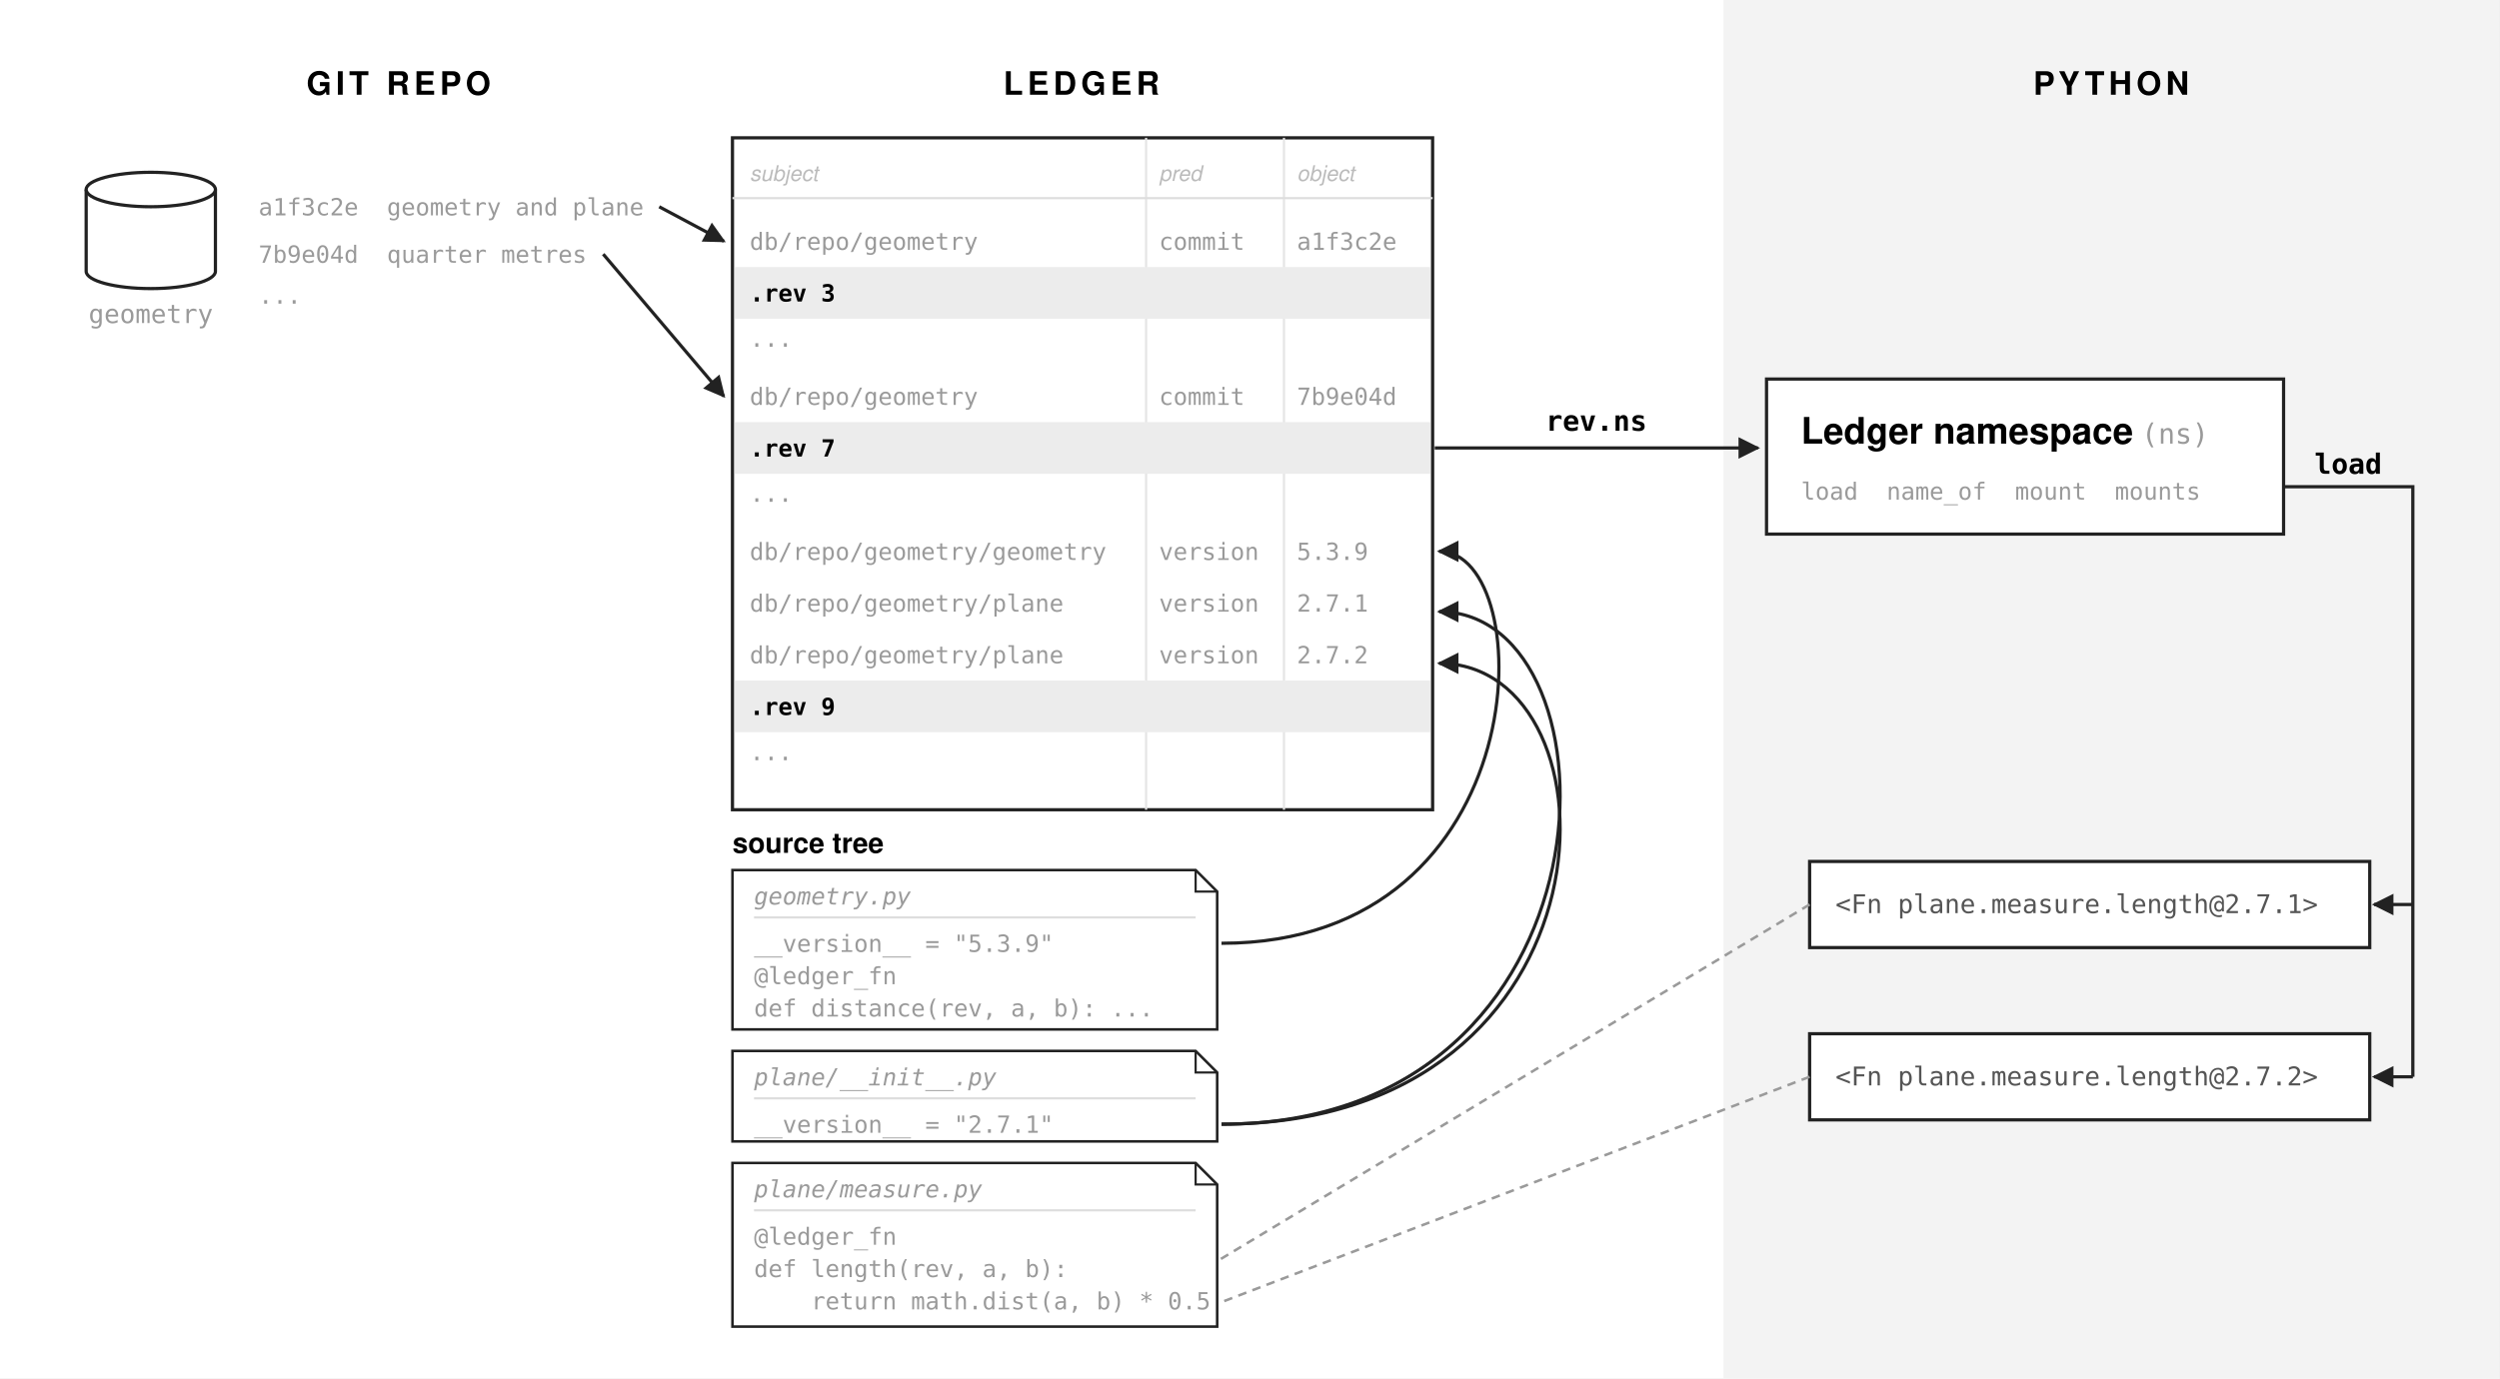
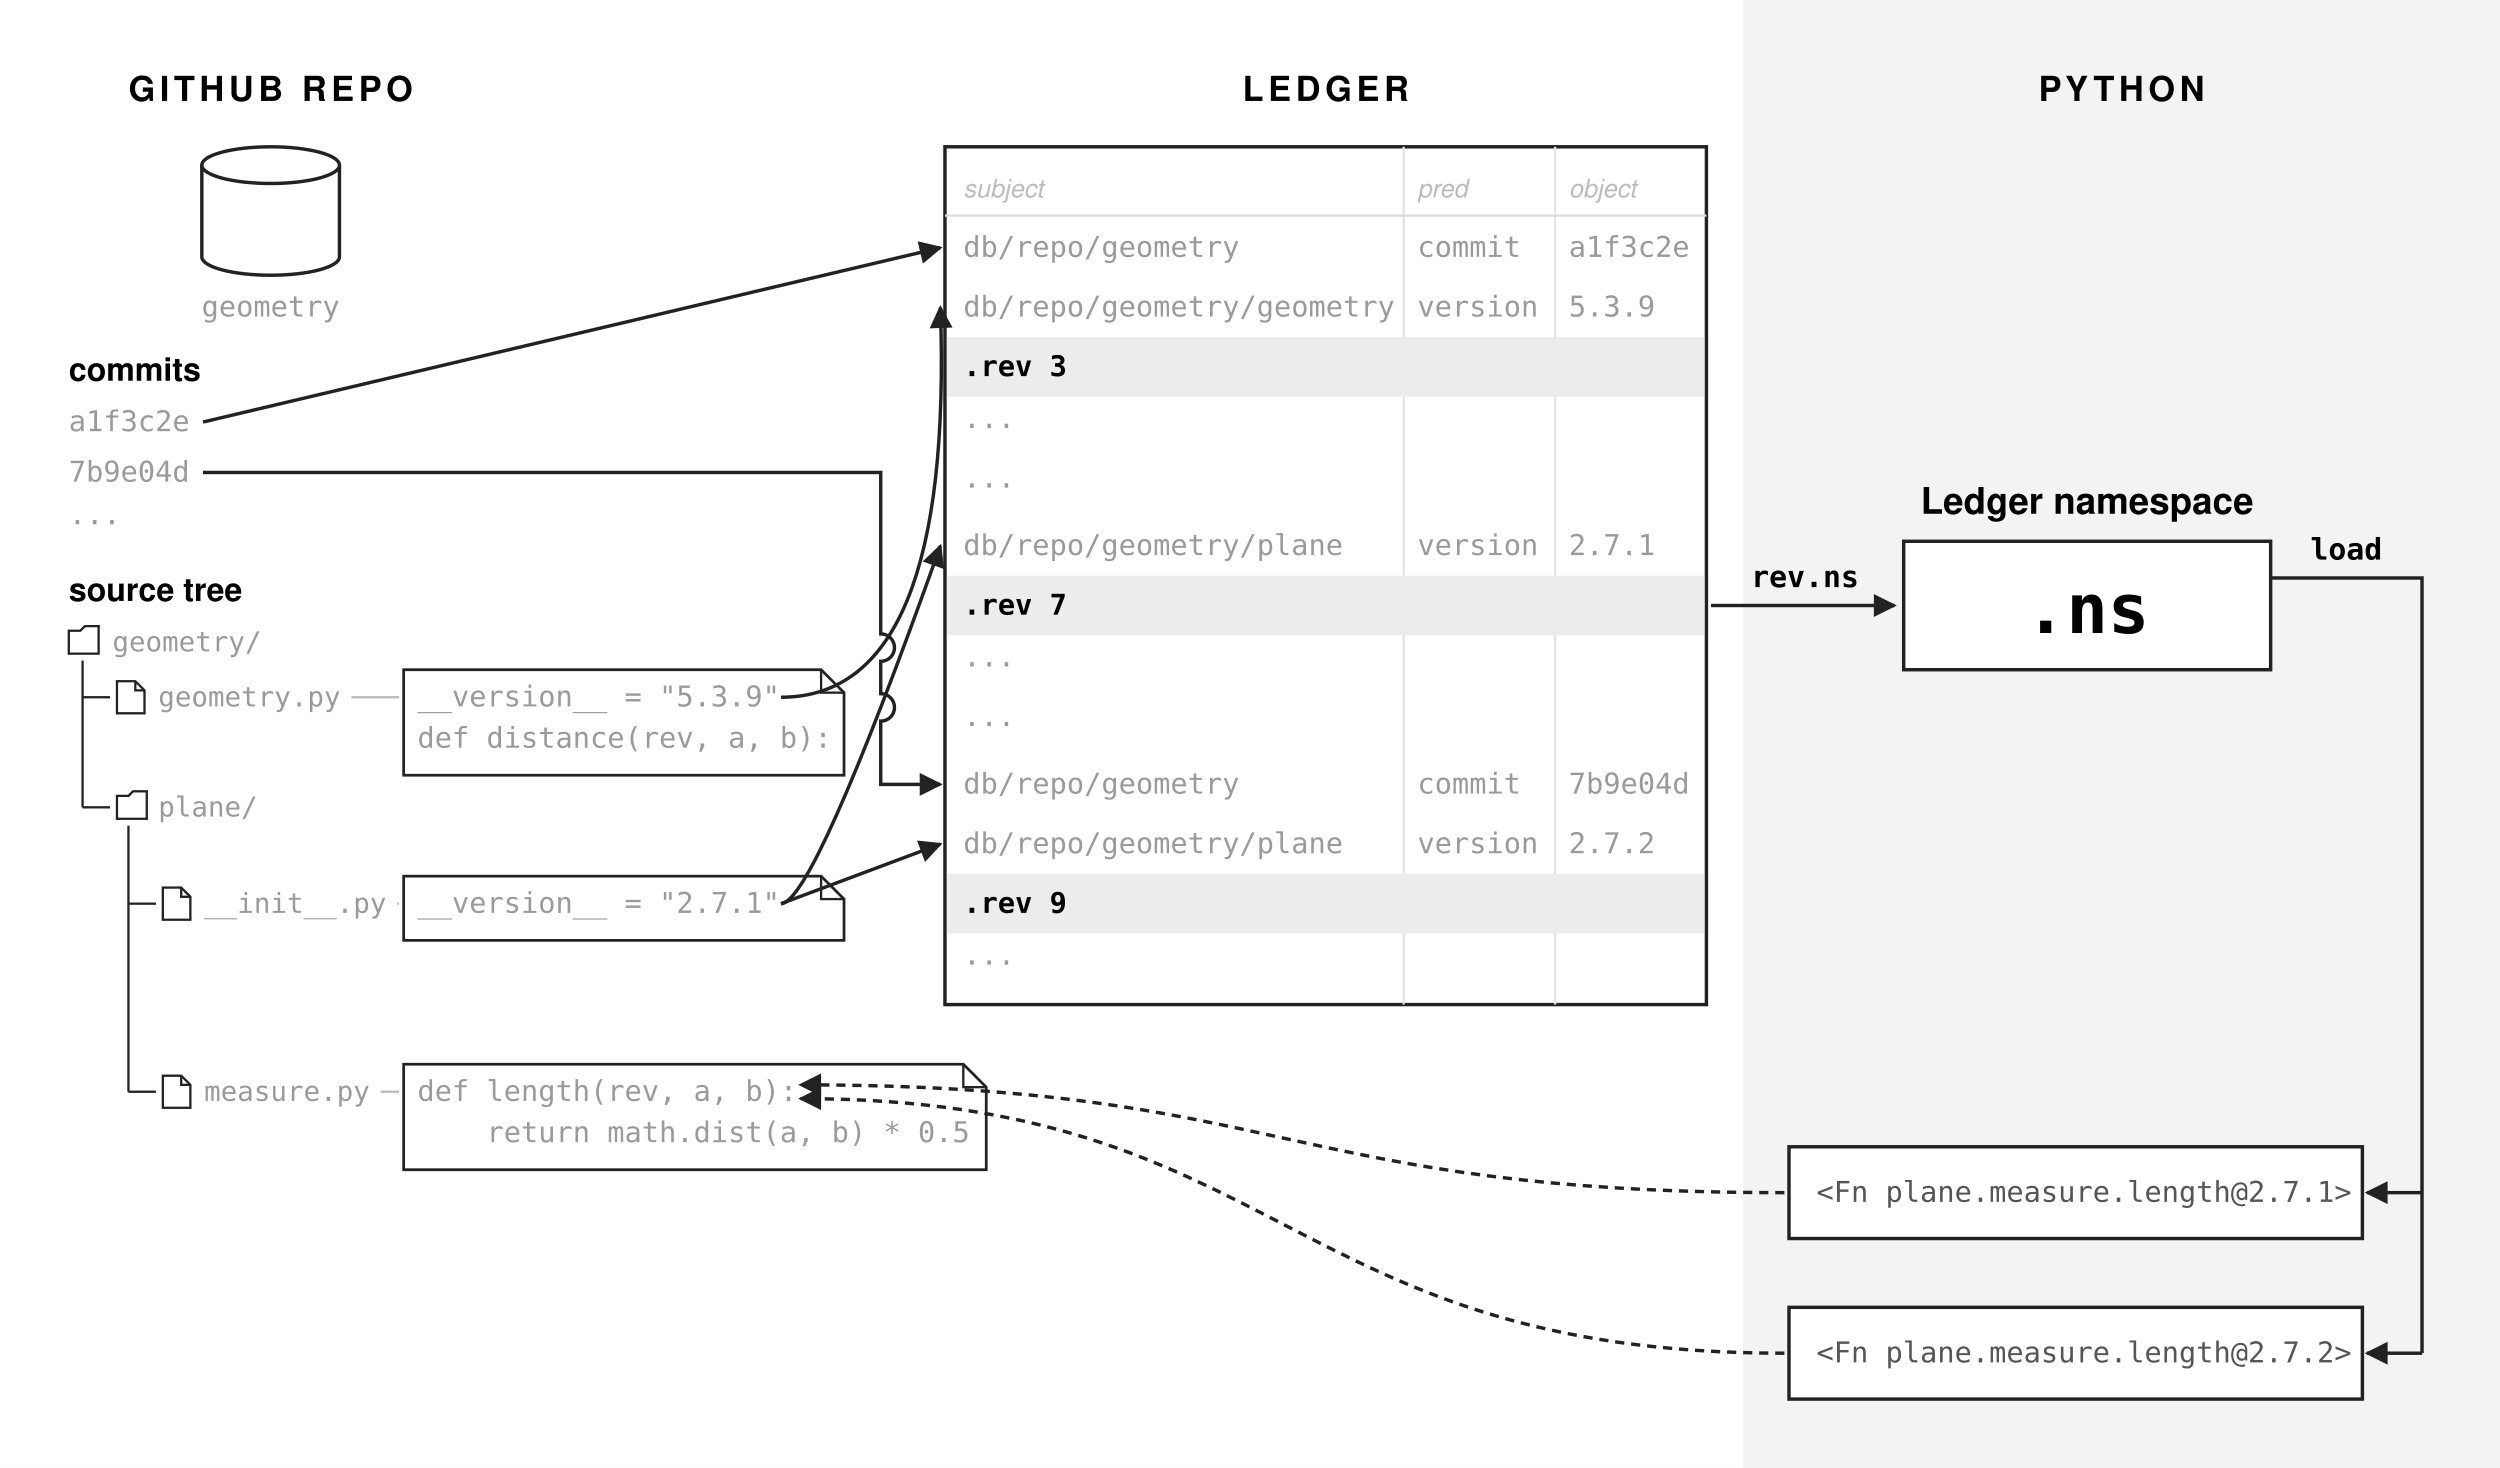
- <svg xmlns="http://www.w3.org/2000/svg" xml:space="preserve" viewBox="0 0 1160 640" width="1160" height="640" font-family="'Helvetica Neue', Helvetica, Arial, sans-serif">
+ <svg xmlns="http://www.w3.org/2000/svg" xml:space="preserve" viewBox="0 0 1090 640" width="1090" height="640" font-family="'Helvetica Neue', Helvetica, Arial, sans-serif">
  <defs>
    <marker id="head" markerWidth="10" markerHeight="10" refX="9" refY="5" orient="auto" markerUnits="userSpaceOnUse">
      <path d="M0,0 L10,5 L0,10 Z" fill="#222" />
    </marker>
  </defs>
-   <rect width="1160" height="640" fill="#ffffff" />
-   <rect x="800" y="0" width="360" height="640" fill="#f3f3f3" />
-   <text x="185" y="44" font-size="15" fill="#000" font-weight="bold" letter-spacing="2" text-anchor="middle">GIT REPO</text>
-   <text x="502" y="44" font-size="15" fill="#000" font-weight="bold" letter-spacing="2" text-anchor="middle">LEDGER</text>
-   <text x="980" y="44" font-size="15" fill="#000" font-weight="bold" letter-spacing="2" text-anchor="middle">PYTHON</text>
-   <path d="M40,88 v38 a30,8 0 0 0 60,0 v-38" fill="#fff" stroke="#222" stroke-width="1.5" />
-   <ellipse cx="70" cy="88" rx="30" ry="8" fill="#fff" stroke="#222" stroke-width="1.5" />
-   <text x="70" y="150" font-size="12" fill="#9a9a9a" font-family="Menlo, monospace" text-anchor="middle">geometry</text>
-   <g font-size="11" fill="#9a9a9a" font-family="Menlo, monospace" xml:space="preserve">
-     <text x="120" y="100">a1f3c2e  geometry and plane</text>
-     <text x="120" y="122">7b9e04d  quarter metres</text>
-     <text x="120" y="144">···</text>
+   <rect width="1090" height="640" fill="#ffffff" />
+   <rect x="760" y="0" width="330" height="640" fill="#f3f3f3" />
+   <text x="118" y="44" font-size="15" fill="#000" font-weight="bold" letter-spacing="2" text-anchor="middle">GITHUB REPO</text>
+   <path d="M88,72 v40 a30,8 0 0 0 60,0 v-40" fill="#fff" stroke="#222" stroke-width="1.5" />
+   <ellipse cx="118" cy="72" rx="30" ry="8" fill="#fff" stroke="#222" stroke-width="1.5" />
+   <text x="118" y="138" font-size="12.5" fill="#9a9a9a" font-family="Menlo, monospace" xml:space="preserve" text-anchor="middle">geometry</text>
+   <text x="30" y="166" font-size="14" fill="#000" font-weight="bold">commits</text>
+   <text x="30" y="188" font-size="12.5" fill="#9a9a9a" font-family="Menlo, monospace" xml:space="preserve">a1f3c2e</text>
+   <text x="30" y="210" font-size="12.5" fill="#9a9a9a" font-family="Menlo, monospace" xml:space="preserve">7b9e04d</text>
+   <text x="30" y="232" font-size="12.5" fill="#9a9a9a" font-family="Menlo, monospace" xml:space="preserve">···</text>
+   <text x="30" y="262" font-size="14" fill="#000" font-weight="bold">source tree</text>
+   <path d="M30,275 h5 l2,-2 h6 v12 h-13 Z" fill="#fff" stroke="#222" stroke-width="1" />
+   <text x="49" y="284" font-size="12" fill="#9a9a9a" font-family="Menlo, monospace" xml:space="preserve">geometry/</text>
+   <path d="M51,297 h8 l4,4 v10 h-12 Z" fill="#fff" stroke="#222" stroke-width="1" />
+   <path d="M59,297 v4 h4" fill="none" stroke="#222" stroke-width="1" />
+   <text x="69" y="308" font-size="12" fill="#9a9a9a" font-family="Menlo, monospace" xml:space="preserve">geometry.py</text>
+   <path d="M51,347 h5 l2,-2 h6 v12 h-13 Z" fill="#fff" stroke="#222" stroke-width="1" />
+   <text x="69" y="356" font-size="12" fill="#9a9a9a" font-family="Menlo, monospace" xml:space="preserve">plane/</text>
+   <path d="M71,387 h8 l4,4 v10 h-12 Z" fill="#fff" stroke="#222" stroke-width="1" />
+   <path d="M79,387 v4 h4" fill="none" stroke="#222" stroke-width="1" />
+   <text x="89" y="398" font-size="12" fill="#9a9a9a" font-family="Menlo, monospace" xml:space="preserve">__init__.py</text>
+   <path d="M71,469 h8 l4,4 v10 h-12 Z" fill="#fff" stroke="#222" stroke-width="1" />
+   <path d="M79,469 v4 h4" fill="none" stroke="#222" stroke-width="1" />
+   <text x="89" y="480" font-size="12" fill="#9a9a9a" font-family="Menlo, monospace" xml:space="preserve">measure.py</text>
+   <line x1="36" y1="288" x2="36" y2="352" stroke="#222" stroke-width="1" />
+   <line x1="36" y1="304" x2="48" y2="304" stroke="#222" stroke-width="1" />
+   <line x1="36" y1="352" x2="48" y2="352" stroke="#222" stroke-width="1" />
+   <line x1="56" y1="360" x2="56" y2="476" stroke="#222" stroke-width="1" />
+   <line x1="56" y1="394" x2="68" y2="394" stroke="#222" stroke-width="1" />
+   <line x1="56" y1="476" x2="68" y2="476" stroke="#222" stroke-width="1" />
+   <line x1="153.2" y1="304" x2="174" y2="304" stroke="#bbb" stroke-width="1" />
+   <path d="M176,292 H358 L368,302 V338 H176 Z" fill="#fff" stroke="#222" stroke-width="1.2" />
+   <path d="M358,292 v10 h10" fill="none" stroke="#222" stroke-width="1" />
+   <text x="182" y="308" font-size="12.5" fill="#9a9a9a" font-family="Menlo, monospace" xml:space="preserve">__version__ = "5.3.9"</text>
+   <text x="182" y="326" font-size="12.5" fill="#9a9a9a" font-family="Menlo, monospace" xml:space="preserve">def distance(rev, a, b):</text>
+   <line x1="173.2" y1="394" x2="174" y2="394" stroke="#bbb" stroke-width="1" />
+   <path d="M176,382 H358 L368,392 V410 H176 Z" fill="#fff" stroke="#222" stroke-width="1.2" />
+   <path d="M358,382 v10 h10" fill="none" stroke="#222" stroke-width="1" />
+   <text x="182" y="398" font-size="12.5" fill="#9a9a9a" font-family="Menlo, monospace" xml:space="preserve">__version__ = "2.7.1"</text>
+   <line x1="166.0" y1="476" x2="174" y2="476" stroke="#bbb" stroke-width="1" />
+   <path d="M176,464 H420 L430,474 V510 H176 Z" fill="#fff" stroke="#222" stroke-width="1.2" />
+   <path d="M420,464 v10 h10" fill="none" stroke="#222" stroke-width="1" />
+   <text x="182" y="480" font-size="12.5" fill="#9a9a9a" font-family="Menlo, monospace" xml:space="preserve">def length(rev, a, b):</text>
+   <text x="182" y="498" font-size="12.5" fill="#9a9a9a" font-family="Menlo, monospace" xml:space="preserve">    return math.dist(a, b) * 0.5</text>
+   <text x="578.0" y="44" font-size="15" fill="#000" font-weight="bold" letter-spacing="2" text-anchor="middle">LEDGER</text>
+   <rect x="412" y="64" width="332" height="374" fill="#fff" stroke="#222" stroke-width="1.5" />
+   <line x1="612" y1="64" x2="612" y2="438" stroke="#e4e4e4" />
+   <line x1="678" y1="64" x2="678" y2="438" stroke="#e4e4e4" />
+   <g font-size="11" fill="#bbb" font-style="italic">
+     <text x="420" y="86">subject</text>
+     <text x="618" y="86">pred</text>
+     <text x="684" y="86">object</text>
  </g>
-   <polyline points="306,96 336,112" fill="none" stroke="#222" stroke-width="1.5" marker-end="url(#head)" />
-   <polyline points="280,118 336,184" fill="none" stroke="#222" stroke-width="1.5" marker-end="url(#head)" />
-   <rect x="340" y="64" width="325" height="312" fill="#fff" stroke="#222" stroke-width="1.5" />
-   <line x1="532" y1="64" x2="532" y2="376" stroke="#e4e4e4" />
-   <line x1="596" y1="64" x2="596" y2="376" stroke="#e4e4e4" />
-   <g font-size="10" fill="#bbb" font-style="italic">
-     <text x="348" y="84">subject</text>
-     <text x="538" y="84">pred</text>
-     <text x="602" y="84">object</text>
-   </g>
-   <line x1="340" y1="92" x2="665" y2="92" stroke="#ddd" />
-   <rect x="341" y="124" width="323" height="24" fill="#ececec" />
-   <rect x="341" y="196" width="323" height="24" fill="#ececec" />
-   <rect x="341" y="316" width="323" height="24" fill="#ececec" />
-   <g font-size="11" fill="#000" font-weight="bold" font-family="Menlo, monospace">
-     <text x="348" y="140">.rev 3</text>
-     <text x="348" y="212">.rev 7</text>
-     <text x="348" y="332">.rev 9</text>
-   </g>
-   <g font-size="11" fill="#9a9a9a" font-family="Menlo, monospace">
-     <text x="348" y="116">db/repo/geometry</text>
-     <text x="538" y="116">commit</text>
-     <text x="602" y="116">a1f3c2e</text>
-     <text x="348" y="164">···</text>
-     <text x="348" y="188">db/repo/geometry</text>
-     <text x="538" y="188">commit</text>
-     <text x="602" y="188">7b9e04d</text>
-     <text x="348" y="236">···</text>
-     <text x="348" y="260">db/repo/geometry/geometry</text>
-     <text x="538" y="260">version</text>
-     <text x="602" y="260">5.3.9</text>
-     <text x="348" y="284">db/repo/geometry/plane</text>
-     <text x="538" y="284">version</text>
-     <text x="602" y="284">2.7.1</text>
-     <text x="348" y="308">db/repo/geometry/plane</text>
-     <text x="538" y="308">version</text>
-     <text x="602" y="308">2.7.2</text>
-     <text x="348" y="356">···</text>
-   </g>
-   <text x="340" y="396" font-size="13" fill="#000" font-weight="bold">source tree</text>
-   <path d="M340,404 H555 L565,414 V478 H340 Z" fill="#fff" stroke="#222" stroke-width="1.2" />
-   <path d="M555,404 v10 h10" fill="none" stroke="#222" stroke-width="1" />
-   <text x="350" y="420" font-size="11" fill="#9a9a9a" font-family="Menlo, monospace" font-style="italic">geometry.py</text>
-   <line x1="350" y1="426" x2="555" y2="426" stroke="#ddd" />
-   <g font-size="11" fill="#9a9a9a" font-family="Menlo, monospace" xml:space="preserve">
-     <text x="350" y="442">__version__ = "5.3.9"</text>
-     <text x="350" y="457">@ledger_fn</text>
-     <text x="350" y="472">def distance(rev, a, b): ...</text>
-   </g>
-   <path d="M340,488 H555 L565,498 V530 H340 Z" fill="#fff" stroke="#222" stroke-width="1.2" />
-   <path d="M555,488 v10 h10" fill="none" stroke="#222" stroke-width="1" />
-   <text x="350" y="504" font-size="11" fill="#9a9a9a" font-family="Menlo, monospace" font-style="italic">plane/__init__.py</text>
-   <line x1="350" y1="510" x2="555" y2="510" stroke="#ddd" />
-   <text x="350" y="526" font-size="11" fill="#9a9a9a" font-family="Menlo, monospace" xml:space="preserve">__version__ = "2.7.1"</text>
-   <path d="M340,540 H555 L565,550 V616 H340 Z" fill="#fff" stroke="#222" stroke-width="1.2" />
-   <path d="M555,540 v10 h10" fill="none" stroke="#222" stroke-width="1" />
-   <text x="350" y="556" font-size="11" fill="#9a9a9a" font-family="Menlo, monospace" font-style="italic">plane/measure.py</text>
-   <line x1="350" y1="562" x2="555" y2="562" stroke="#ddd" />
-   <g font-size="11" fill="#9a9a9a" font-family="Menlo, monospace" xml:space="preserve">
-     <text x="350" y="578">@ledger_fn</text>
-     <text x="350" y="593">def length(rev, a, b):</text>
-     <text x="350" y="608">    return math.dist(a, b) * 0.5</text>
-   </g>
-   <path d="M567,438 C715,438 715,256 668,256" fill="none" stroke="#222" stroke-width="1.5" marker-end="url(#head)" />
-   <path d="M567,522 C755,522 755,284 668,284" fill="none" stroke="#222" stroke-width="1.5" marker-end="url(#head)" />
-   <path d="M567,522 C755,522 755,308 668,308" fill="none" stroke="#222" stroke-width="1.5" marker-end="url(#head)" />
-   <polyline points="666,208 816,208" fill="none" stroke="#222" stroke-width="1.5" marker-end="url(#head)" />
-   <text x="741" y="200" font-size="13" fill="#000" font-weight="bold" font-family="Menlo, monospace" text-anchor="middle">rev.ns</text>
-   <rect x="820" y="176" width="240" height="72" fill="#fff" stroke="#222" stroke-width="1.5" />
-   <text x="836" y="206" font-size="17" fill="#000" font-weight="bold">Ledger namespace</text>
-   <text x="994" y="206" font-size="13" fill="#9a9a9a" font-family="Menlo, monospace">(ns)</text>
-   <text x="836" y="232" font-size="11" fill="#9a9a9a" font-family="Menlo, monospace" xml:space="preserve">load  name_of  mount  mounts</text>
-   <path d="M1060,226 H1120 V500" fill="none" stroke="#222" stroke-width="1.5" />
-   <polyline points="1120,420 1102,420" fill="none" stroke="#222" stroke-width="1.5" marker-end="url(#head)" />
-   <polyline points="1120,500 1102,500" fill="none" stroke="#222" stroke-width="1.5" marker-end="url(#head)" />
-   <text x="1090" y="220" font-size="13" fill="#000" font-weight="bold" font-family="Menlo, monospace" text-anchor="middle">load</text>
-   <rect x="840" y="400" width="260" height="40" fill="#fff" stroke="#222" stroke-width="1.5" />
-   <text x="852" y="424" font-size="12" fill="#555" font-family="Menlo, monospace">&lt;Fn plane.measure.length@2.7.1&gt;</text>
-   <rect x="840" y="480" width="260" height="40" fill="#fff" stroke="#222" stroke-width="1.5" />
-   <text x="852" y="504" font-size="12" fill="#555" font-family="Menlo, monospace">&lt;Fn plane.measure.length@2.7.2&gt;</text>
-   <line x1="840" y1="420" x2="566" y2="585" stroke="#9a9a9a" stroke-width="1.2" stroke-dasharray="4,3" />
-   <line x1="840" y1="500" x2="566" y2="605" stroke="#9a9a9a" stroke-width="1.2" stroke-dasharray="4,3" />
+   <line x1="412" y1="94" x2="744" y2="94" stroke="#ddd" />
+   <text x="420" y="112" font-size="12.5" fill="#9a9a9a" font-family="Menlo, monospace" xml:space="preserve">db/repo/geometry</text>
+   <text x="618" y="112" font-size="12.5" fill="#9a9a9a" font-family="Menlo, monospace" xml:space="preserve">commit</text>
+   <text x="684" y="112" font-size="12.5" fill="#9a9a9a" font-family="Menlo, monospace" xml:space="preserve">a1f3c2e</text>
+   <text x="420" y="138" font-size="12.5" fill="#9a9a9a" font-family="Menlo, monospace" xml:space="preserve">db/repo/geometry/geometry</text>
+   <text x="618" y="138" font-size="12.5" fill="#9a9a9a" font-family="Menlo, monospace" xml:space="preserve">version</text>
+   <text x="684" y="138" font-size="12.5" fill="#9a9a9a" font-family="Menlo, monospace" xml:space="preserve">5.3.9</text>
+   <rect x="413" y="147" width="330" height="26" fill="#ececec" />
+   <text x="420" y="164" font-size="12.5" fill="#000" font-family="Menlo, monospace" xml:space="preserve" font-weight="bold">.rev 3</text>
+   <text x="420" y="190" font-size="12.5" fill="#9a9a9a" font-family="Menlo, monospace" xml:space="preserve">···</text>
+   <text x="420" y="216" font-size="12.5" fill="#9a9a9a" font-family="Menlo, monospace" xml:space="preserve">···</text>
+   <text x="420" y="242" font-size="12.5" fill="#9a9a9a" font-family="Menlo, monospace" xml:space="preserve">db/repo/geometry/plane</text>
+   <text x="618" y="242" font-size="12.5" fill="#9a9a9a" font-family="Menlo, monospace" xml:space="preserve">version</text>
+   <text x="684" y="242" font-size="12.5" fill="#9a9a9a" font-family="Menlo, monospace" xml:space="preserve">2.7.1</text>
+   <rect x="413" y="251" width="330" height="26" fill="#ececec" />
+   <text x="420" y="268" font-size="12.5" fill="#000" font-family="Menlo, monospace" xml:space="preserve" font-weight="bold">.rev 7</text>
+   <text x="420" y="294" font-size="12.5" fill="#9a9a9a" font-family="Menlo, monospace" xml:space="preserve">···</text>
+   <text x="420" y="320" font-size="12.5" fill="#9a9a9a" font-family="Menlo, monospace" xml:space="preserve">···</text>
+   <text x="420" y="346" font-size="12.5" fill="#9a9a9a" font-family="Menlo, monospace" xml:space="preserve">db/repo/geometry</text>
+   <text x="618" y="346" font-size="12.5" fill="#9a9a9a" font-family="Menlo, monospace" xml:space="preserve">commit</text>
+   <text x="684" y="346" font-size="12.5" fill="#9a9a9a" font-family="Menlo, monospace" xml:space="preserve">7b9e04d</text>
+   <text x="420" y="372" font-size="12.5" fill="#9a9a9a" font-family="Menlo, monospace" xml:space="preserve">db/repo/geometry/plane</text>
+   <text x="618" y="372" font-size="12.5" fill="#9a9a9a" font-family="Menlo, monospace" xml:space="preserve">version</text>
+   <text x="684" y="372" font-size="12.5" fill="#9a9a9a" font-family="Menlo, monospace" xml:space="preserve">2.7.2</text>
+   <rect x="413" y="381" width="330" height="26" fill="#ececec" />
+   <text x="420" y="398" font-size="12.5" fill="#000" font-family="Menlo, monospace" xml:space="preserve" font-weight="bold">.rev 9</text>
+   <text x="420" y="424" font-size="12.5" fill="#9a9a9a" font-family="Menlo, monospace" xml:space="preserve">···</text>
+   <path d="M88.5,184 L410,108" fill="none" stroke="#222" stroke-width="1.5" marker-end="url(#head)" />
+   <path d="M340.5,304 Q416,304 410,134" fill="none" stroke="#222" stroke-width="1.5" marker-end="url(#head)" />
+   <path d="M340.5,394 Q354.5,394 410,238" fill="none" stroke="#222" stroke-width="1.5" marker-end="url(#head)" />
+   <path d="M340.5,394 L410,368" fill="none" stroke="#222" stroke-width="1.5" marker-end="url(#head)" />
+   <path d="M88.5,206 H384 V276.36 a6,6 0 0 1 0,12 V302.433 a6,6 0 0 1 0,12 V342 H410" fill="none" stroke="#222" stroke-width="1.5" marker-end="url(#head)" />
+   <text x="925" y="44" font-size="15" fill="#000" font-weight="bold" letter-spacing="2" text-anchor="middle">PYTHON</text>
+   <path d="M746,264 H826" fill="none" stroke="#222" stroke-width="1.5" marker-end="url(#head)" />
+   <text x="787.0" y="256" font-size="13" fill="#000" font-family="Menlo, monospace" xml:space="preserve" font-weight="bold" text-anchor="middle">rev.ns</text>
+   <text x="910.0" y="224" font-size="16" fill="#000" font-weight="bold" text-anchor="middle">Ledger namespace</text>
+   <rect x="830" y="236" width="160" height="56" fill="#fff" stroke="#222" stroke-width="1.5" />
+   <text x="910.0" y="276" font-size="30" fill="#000" font-family="Menlo, monospace" xml:space="preserve" font-weight="bold" text-anchor="middle">.ns</text>
+   <path d="M990,252 H1056 V590.0" fill="none" stroke="#222" stroke-width="1.5" />
+   <text x="1023.0" y="244" font-size="13" fill="#000" font-family="Menlo, monospace" xml:space="preserve" font-weight="bold" text-anchor="middle">load</text>
+   <rect x="780" y="500" width="250" height="40" fill="#fff" stroke="#222" stroke-width="1.5" />
+   <text x="792" y="524" font-size="12.5" fill="#555" font-family="Menlo, monospace" xml:space="preserve">&lt;Fn plane.measure.length@2.7.1&gt;</text>
+   <path d="M1056,520.0 H1032" fill="none" stroke="#222" stroke-width="1.5" marker-end="url(#head)" />
+   <rect x="780" y="570" width="250" height="40" fill="#fff" stroke="#222" stroke-width="1.5" />
+   <text x="792" y="594" font-size="12.5" fill="#555" font-family="Menlo, monospace" xml:space="preserve">&lt;Fn plane.measure.length@2.7.2&gt;</text>
+   <path d="M1056,590.0 H1032" fill="none" stroke="#222" stroke-width="1.5" marker-end="url(#head)" />
+   <path d="M778,520.0 C560,520.0 560,473 349.0,473" fill="none" stroke="#222" stroke-width="1.5" marker-end="url(#head)" stroke-dasharray="4,3" />
+   <path d="M778,590.0 C560,590.0 560,479 349.0,479" fill="none" stroke="#222" stroke-width="1.5" marker-end="url(#head)" stroke-dasharray="4,3" />
</svg>
